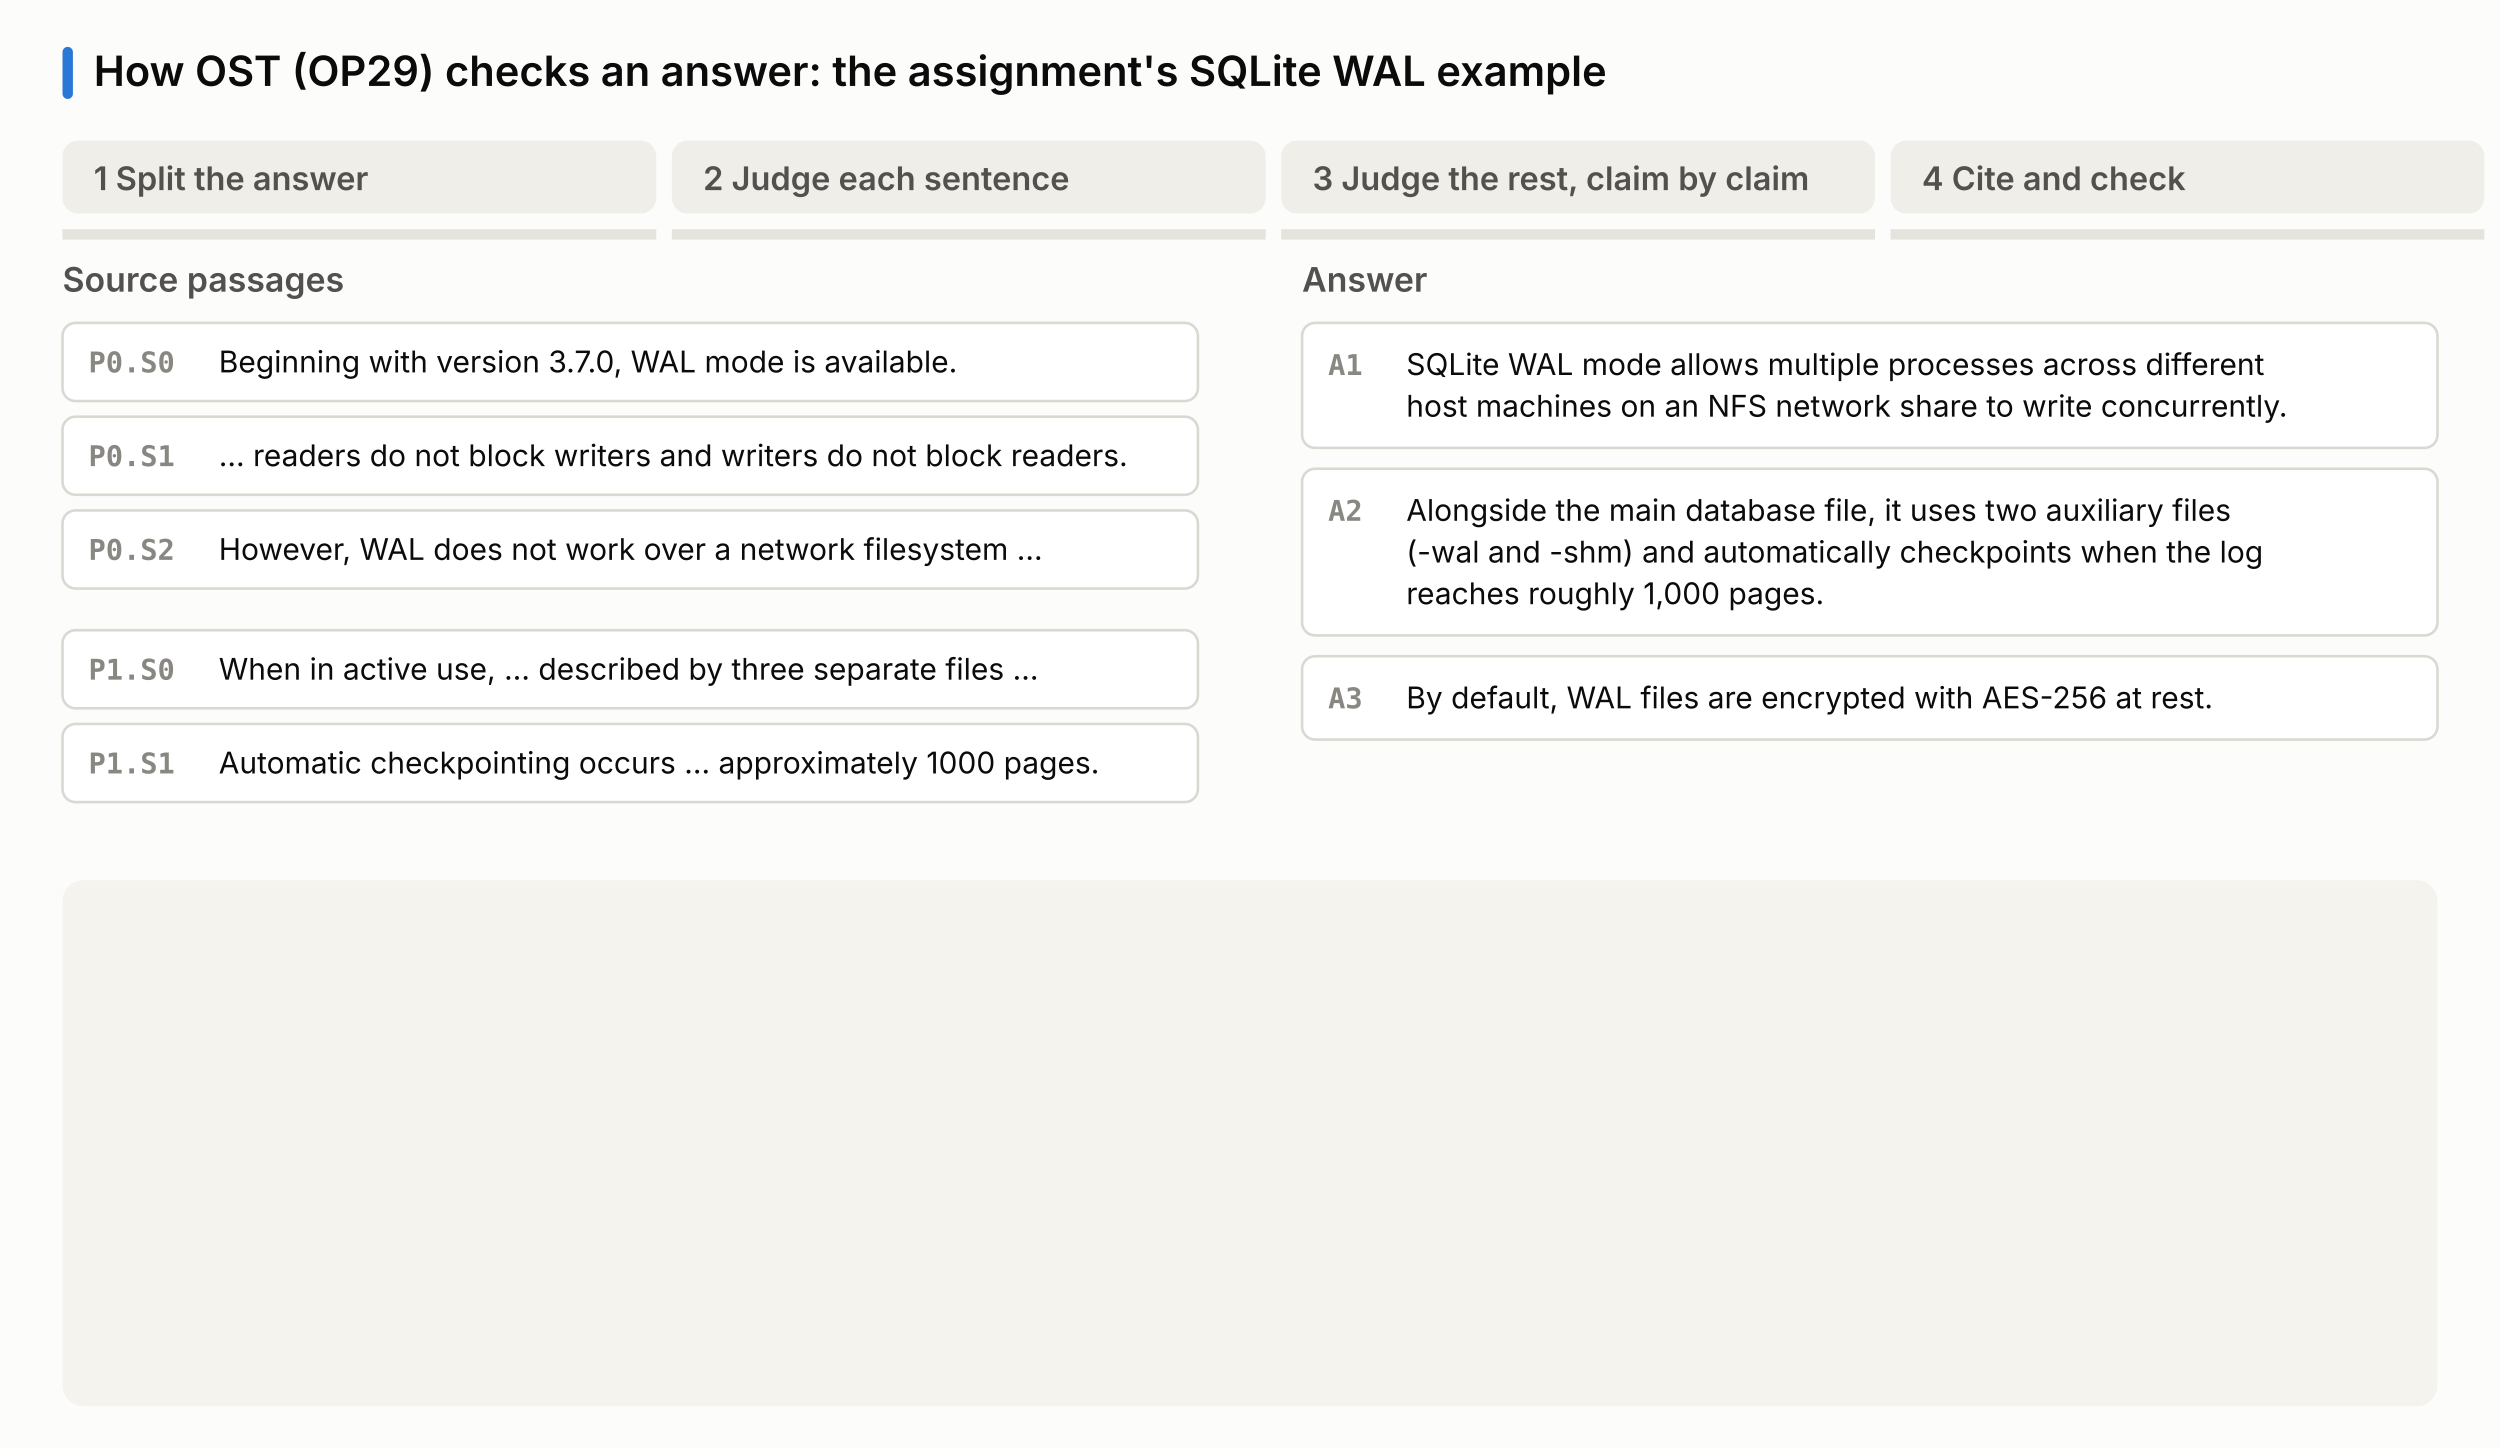
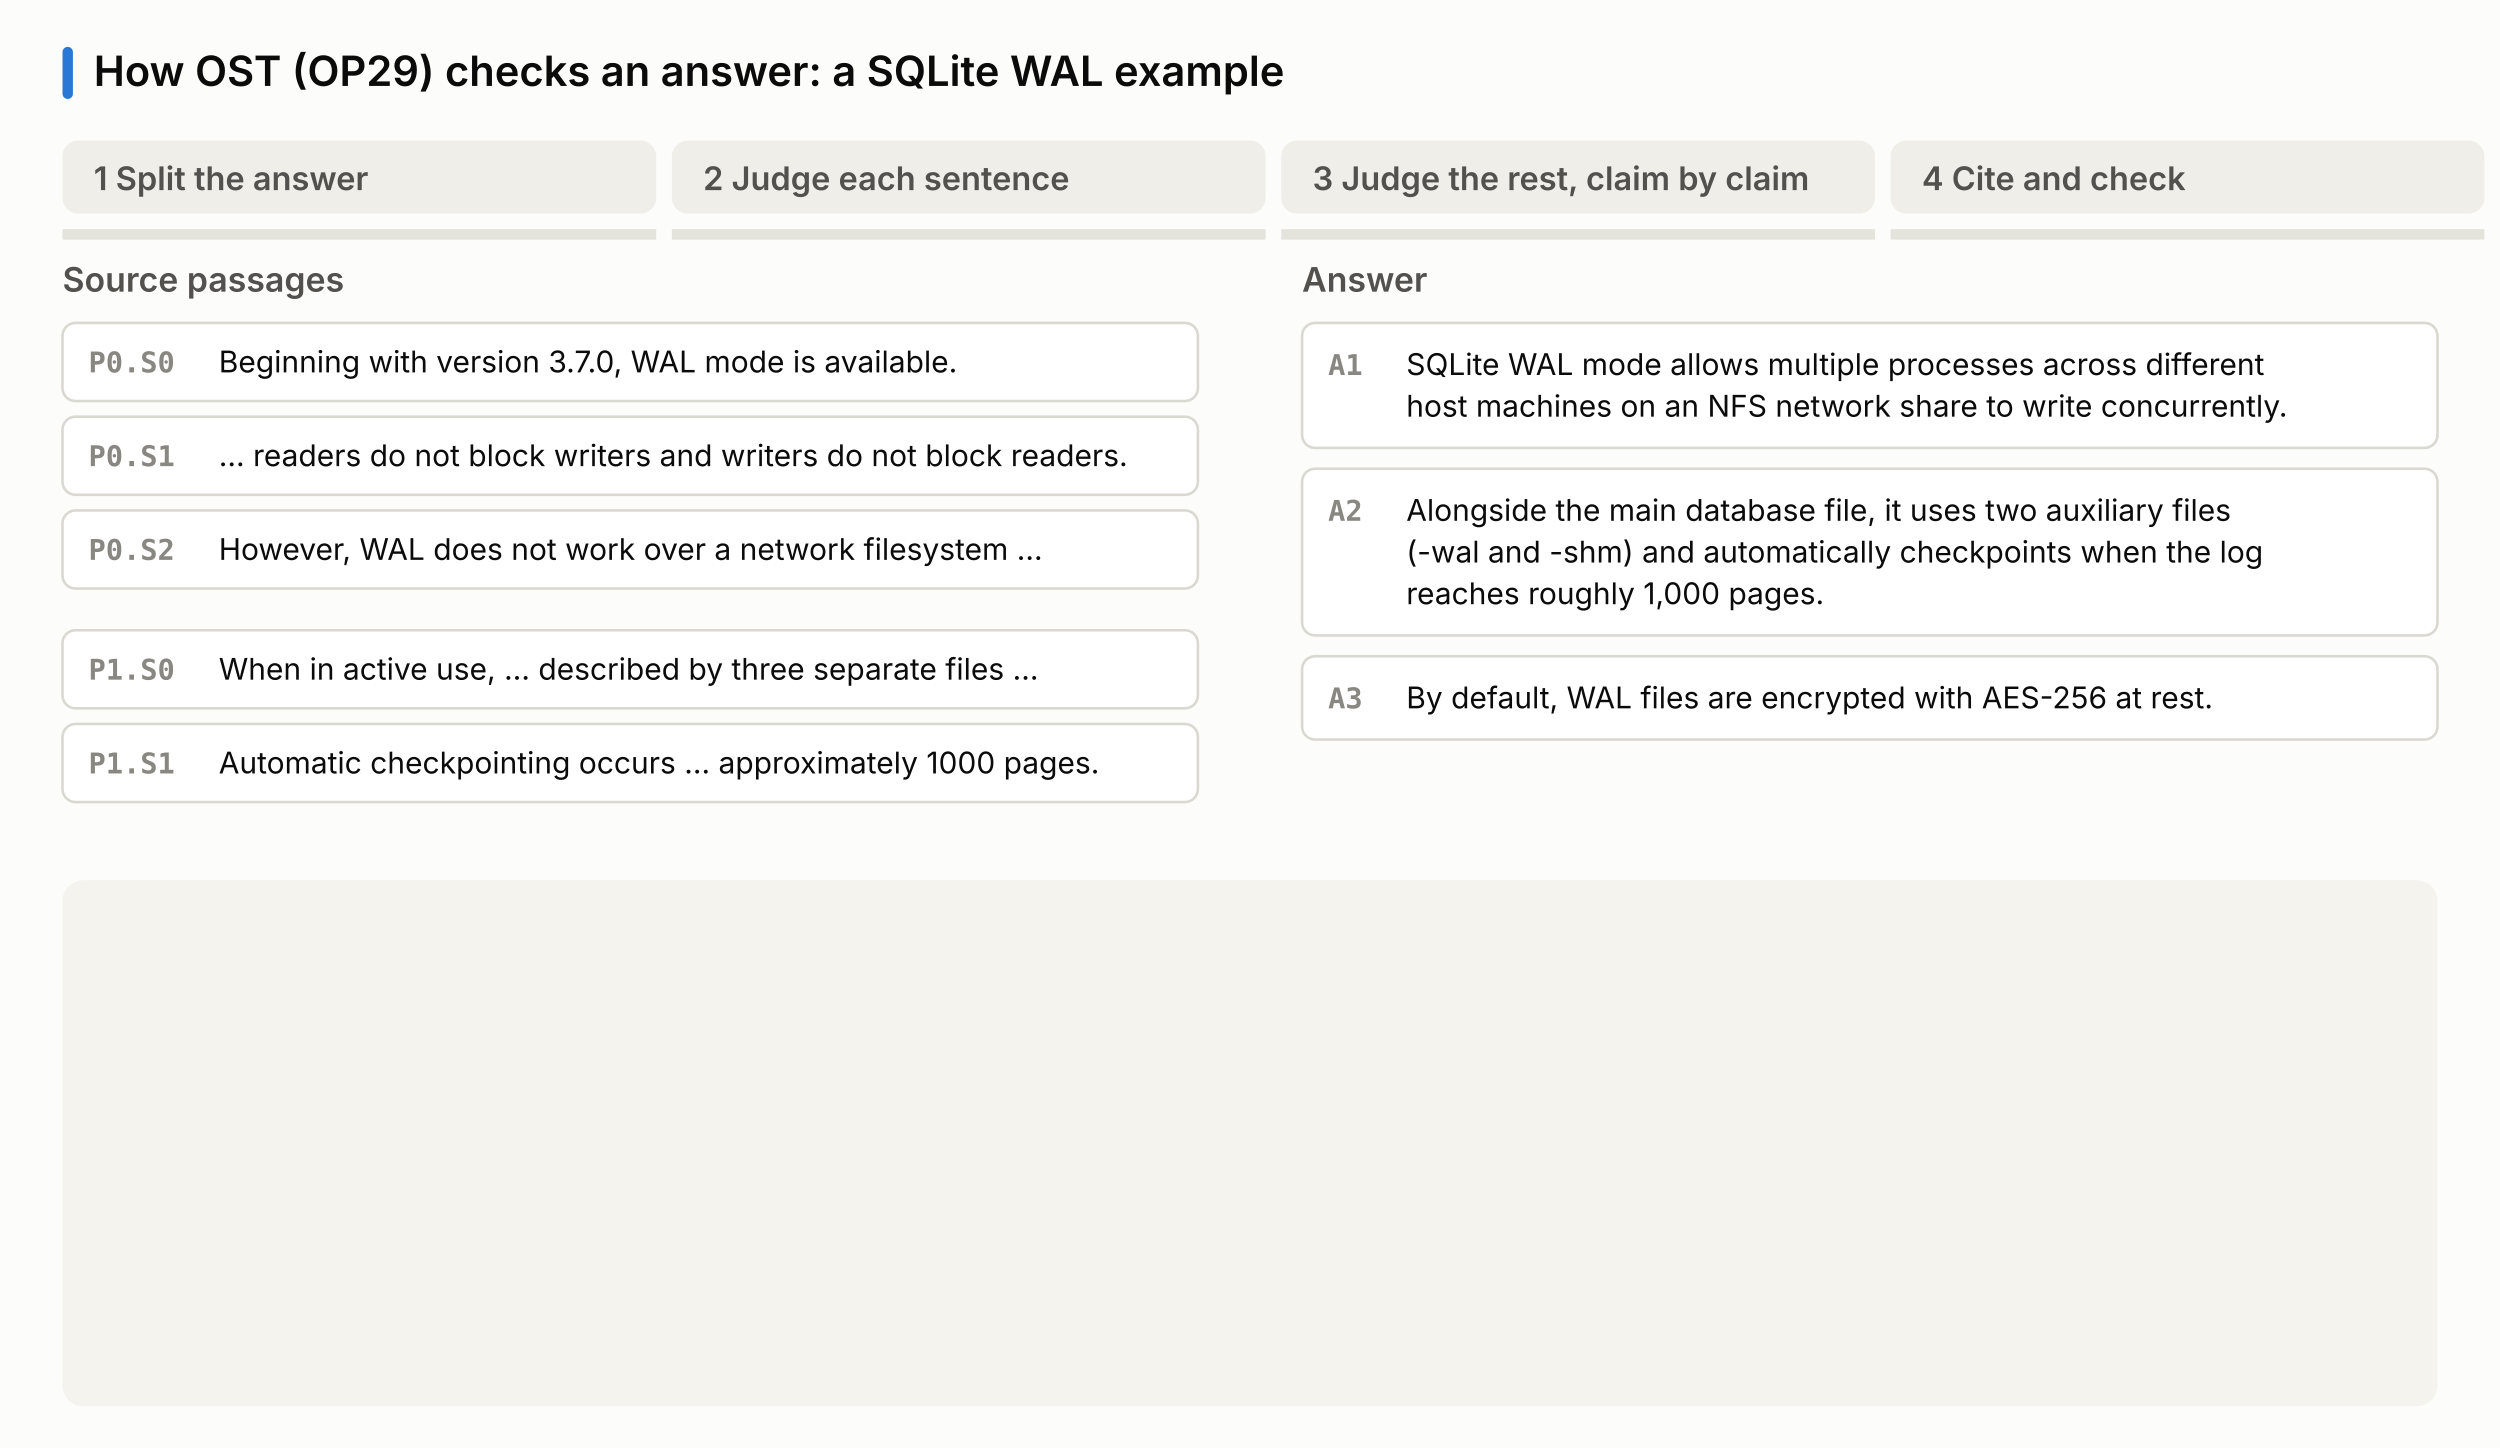
<svg xmlns="http://www.w3.org/2000/svg" viewBox="0 0 960 556" width="960" height="556">
  <style>svg{font-family:system-ui,-apple-system,'Segoe UI','PingFang SC','Microsoft YaHei',sans-serif}@keyframes g1{0%{stroke-dashoffset:228}0.01%{stroke-dashoffset:228}25.00%{stroke-dashoffset:0}99.50%{stroke-dashoffset:0}100%{stroke-dashoffset:228}}.g1{stroke-dasharray:228 228;stroke-dashoffset:228;animation:g1 36s linear infinite}@keyframes k1{0%{opacity:0}0.01%{opacity:0}2.00%{opacity:1}23.50%{opacity:1}25.00%{opacity:0}100%{opacity:0}}.k1{opacity:0;animation:k1 36s infinite}@keyframes p1{0%{opacity:0}0.01%{opacity:0}2.00%{opacity:1}98%{opacity:1}100%{opacity:0}}.p1{opacity:0;animation:p1 36s infinite}@keyframes h1{0%{fill:#efeee9}0.01%{fill:#efeee9}1.00%{fill:#2a78d6}24.00%{fill:#2a78d6}25.00%{fill:#efeee9}100%{fill:#efeee9}}.h1{animation:h1 36s infinite}@keyframes t1{0%{fill:#52514e}0.01%{fill:#52514e}1.00%{fill:#ffffff}24.00%{fill:#ffffff}25.00%{fill:#52514e}100%{fill:#52514e}}.t1{animation:t1 36s infinite}@keyframes g2{0%{stroke-dashoffset:228}25.00%{stroke-dashoffset:228}50.00%{stroke-dashoffset:0}99.50%{stroke-dashoffset:0}100%{stroke-dashoffset:228}}.g2{stroke-dasharray:228 228;stroke-dashoffset:228;animation:g2 36s linear infinite}@keyframes k2{0%{opacity:0}25.00%{opacity:0}27.00%{opacity:1}48.50%{opacity:1}50.00%{opacity:0}100%{opacity:0}}.k2{opacity:0;animation:k2 36s infinite}@keyframes p2{0%{opacity:0}25.00%{opacity:0}27.00%{opacity:1}98%{opacity:1}100%{opacity:0}}.p2{opacity:0;animation:p2 36s infinite}@keyframes h2{0%{fill:#efeee9}25.00%{fill:#efeee9}26.00%{fill:#2a78d6}49.00%{fill:#2a78d6}50.00%{fill:#efeee9}100%{fill:#efeee9}}.h2{animation:h2 36s infinite}@keyframes t2{0%{fill:#52514e}25.00%{fill:#52514e}26.00%{fill:#ffffff}49.00%{fill:#ffffff}50.00%{fill:#52514e}100%{fill:#52514e}}.t2{animation:t2 36s infinite}@keyframes g3{0%{stroke-dashoffset:228}50.00%{stroke-dashoffset:228}75.00%{stroke-dashoffset:0}99.50%{stroke-dashoffset:0}100%{stroke-dashoffset:228}}.g3{stroke-dasharray:228 228;stroke-dashoffset:228;animation:g3 36s linear infinite}@keyframes k3{0%{opacity:0}50.00%{opacity:0}52.00%{opacity:1}73.50%{opacity:1}75.00%{opacity:0}100%{opacity:0}}.k3{opacity:0;animation:k3 36s infinite}@keyframes p3{0%{opacity:0}50.00%{opacity:0}52.00%{opacity:1}98%{opacity:1}100%{opacity:0}}.p3{opacity:0;animation:p3 36s infinite}@keyframes h3{0%{fill:#efeee9}50.00%{fill:#efeee9}51.00%{fill:#2a78d6}74.00%{fill:#2a78d6}75.00%{fill:#efeee9}100%{fill:#efeee9}}.h3{animation:h3 36s infinite}@keyframes t3{0%{fill:#52514e}50.00%{fill:#52514e}51.00%{fill:#ffffff}74.00%{fill:#ffffff}75.00%{fill:#52514e}100%{fill:#52514e}}.t3{animation:t3 36s infinite}@keyframes g4{0%{stroke-dashoffset:228}75.00%{stroke-dashoffset:228}98.00%{stroke-dashoffset:0}99.50%{stroke-dashoffset:0}100%{stroke-dashoffset:228}}.g4{stroke-dasharray:228 228;stroke-dashoffset:228;animation:g4 36s linear infinite}@keyframes k4{0%{opacity:0}75.00%{opacity:0}77.00%{opacity:1}98.50%{opacity:1}100.00%{opacity:0}100%{opacity:0}}.k4{opacity:0;animation:k4 36s infinite}@keyframes p4{0%{opacity:0}75.00%{opacity:0}77.00%{opacity:1}98%{opacity:1}100%{opacity:0}}.p4{opacity:0;animation:p4 36s infinite}@keyframes h4{0%{fill:#efeee9}75.00%{fill:#efeee9}76.00%{fill:#2a78d6}99.00%{fill:#2a78d6}100.00%{fill:#efeee9}100%{fill:#efeee9}}.h4{animation:h4 36s infinite}@keyframes t4{0%{fill:#52514e}75.00%{fill:#52514e}76.00%{fill:#ffffff}99.00%{fill:#ffffff}100.00%{fill:#52514e}100%{fill:#52514e}}.t4{animation:t4 36s infinite}@media (prefers-reduced-motion: reduce){.k1,.k2,.k3,.k4,.p1,.p2,.p3,.p4{animation:none;opacity:1}.g1,.g2,.g3,.g4{animation:none;stroke-dashoffset:0}}</style>
  <rect width="960" height="556" fill="#fcfcfb" />
  <rect x="24" y="18" width="4" height="20" rx="2" fill="#2a78d6" />
-   <text x="36" y="33" font-size="16" fill="#0b0b0b" font-weight="600" text-anchor="start">How OST (OP29) checks an answer: the assignment's SQLite WAL example</text>
+   <text x="36" y="33" font-size="16" fill="#0b0b0b" font-weight="600" text-anchor="start">How OST (OP29) checks an answer: a SQLite WAL example</text>
  <rect x="24" y="54" width="228" height="28" rx="6" class="h1" fill="#efeee9" />
  <text x="36" y="73" font-size="12.5" fill="#52514e" font-weight="600" text-anchor="start" class="t1">1  Split the answer</text>
  <line x1="24" y1="90" x2="252" y2="90" stroke="#e4e3dc" stroke-width="4" />
  <line class="g1" x1="24" y1="90" x2="252" y2="90" stroke="#2a78d6" stroke-width="4" />
  <rect x="258" y="54" width="228" height="28" rx="6" class="h2" fill="#efeee9" />
  <text x="270" y="73" font-size="12.5" fill="#52514e" font-weight="600" text-anchor="start" class="t2">2  Judge each sentence</text>
  <line x1="258" y1="90" x2="486" y2="90" stroke="#e4e3dc" stroke-width="4" />
  <line class="g2" x1="258" y1="90" x2="486" y2="90" stroke="#2a78d6" stroke-width="4" />
  <rect x="492" y="54" width="228" height="28" rx="6" class="h3" fill="#efeee9" />
  <text x="504" y="73" font-size="12.5" fill="#52514e" font-weight="600" text-anchor="start" class="t3">3  Judge the rest, claim by claim</text>
  <line x1="492" y1="90" x2="720" y2="90" stroke="#e4e3dc" stroke-width="4" />
  <line class="g3" x1="492" y1="90" x2="720" y2="90" stroke="#2a78d6" stroke-width="4" />
  <rect x="726" y="54" width="228" height="28" rx="6" class="h4" fill="#efeee9" />
  <text x="738" y="73" font-size="12.5" fill="#52514e" font-weight="600" text-anchor="start" class="t4">4  Cite and check</text>
  <line x1="726" y1="90" x2="954" y2="90" stroke="#e4e3dc" stroke-width="4" />
  <line class="g4" x1="726" y1="90" x2="954" y2="90" stroke="#2a78d6" stroke-width="4" />
  <text x="24" y="112" font-size="13" fill="#52514e" font-weight="600" text-anchor="start">Source passages</text>
  <rect x="24" y="124" width="436" height="30" rx="5" fill="#ffffff" stroke="#d9d8d1" />
  <text x="34" y="143" font-size="11" fill="#898781" font-weight="600" text-anchor="start" font-family="ui-monospace,Consolas,monospace">P0.S0</text>
  <text x="84" y="143" font-size="11.5" fill="#0b0b0b" font-weight="400" text-anchor="start">Beginning with version 3.7.0, WAL mode is available.</text>
  <rect x="24" y="160" width="436" height="30" rx="5" fill="#ffffff" stroke="#d9d8d1" />
  <text x="34" y="179" font-size="11" fill="#898781" font-weight="600" text-anchor="start" font-family="ui-monospace,Consolas,monospace">P0.S1</text>
  <text x="84" y="179" font-size="11.5" fill="#0b0b0b" font-weight="400" text-anchor="start">… readers do not block writers and writers do not block readers.</text>
  <rect x="24" y="196" width="436" height="30" rx="5" fill="#ffffff" stroke="#d9d8d1" />
  <text x="34" y="215" font-size="11" fill="#898781" font-weight="600" text-anchor="start" font-family="ui-monospace,Consolas,monospace">P0.S2</text>
  <text x="84" y="215" font-size="11.5" fill="#0b0b0b" font-weight="400" text-anchor="start">However, WAL does not work over a network filesystem …</text>
  <rect x="24" y="242" width="436" height="30" rx="5" fill="#ffffff" stroke="#d9d8d1" />
  <text x="34" y="261" font-size="11" fill="#898781" font-weight="600" text-anchor="start" font-family="ui-monospace,Consolas,monospace">P1.S0</text>
  <text x="84" y="261" font-size="11.5" fill="#0b0b0b" font-weight="400" text-anchor="start">When in active use, … described by three separate files …</text>
  <rect x="24" y="278" width="436" height="30" rx="5" fill="#ffffff" stroke="#d9d8d1" />
  <text x="34" y="297" font-size="11" fill="#898781" font-weight="600" text-anchor="start" font-family="ui-monospace,Consolas,monospace">P1.S1</text>
  <text x="84" y="297" font-size="11.5" fill="#0b0b0b" font-weight="400" text-anchor="start">Automatic checkpointing occurs … approximately 1000 pages.</text>
  <text x="500" y="112" font-size="13" fill="#52514e" font-weight="600" text-anchor="start">Answer</text>
  <rect x="500" y="124" width="436" height="48" rx="5" fill="#ffffff" stroke="#d9d8d1" />
  <text x="510" y="144" font-size="11" fill="#898781" font-weight="600" text-anchor="start" font-family="ui-monospace,Consolas,monospace">A1</text>
  <text x="540" y="144" font-size="11.5" fill="#0b0b0b" font-weight="400" text-anchor="start">SQLite WAL mode allows multiple processes across different</text>
  <text x="540" y="160" font-size="11.5" fill="#0b0b0b" font-weight="400" text-anchor="start">host machines on an NFS network share to write concurrently.</text>
  <rect x="500" y="180" width="436" height="64" rx="5" fill="#ffffff" stroke="#d9d8d1" />
  <text x="510" y="200" font-size="11" fill="#898781" font-weight="600" text-anchor="start" font-family="ui-monospace,Consolas,monospace">A2</text>
  <text x="540" y="200" font-size="11.5" fill="#0b0b0b" font-weight="400" text-anchor="start">Alongside the main database file, it uses two auxiliary files</text>
  <text x="540" y="216" font-size="11.5" fill="#0b0b0b" font-weight="400" text-anchor="start">(-wal and -shm) and automatically checkpoints when the log</text>
  <text x="540" y="232" font-size="11.5" fill="#0b0b0b" font-weight="400" text-anchor="start">reaches roughly 1,000 pages.</text>
  <rect x="500" y="252" width="436" height="32" rx="5" fill="#ffffff" stroke="#d9d8d1" />
  <text x="510" y="272" font-size="11" fill="#898781" font-weight="600" text-anchor="start" font-family="ui-monospace,Consolas,monospace">A3</text>
  <text x="540" y="272" font-size="11.5" fill="#0b0b0b" font-weight="400" text-anchor="start">By default, WAL files are encrypted with AES-256 at rest.</text>
  <g class="p2">
    <rect x="906" y="130" width="22" height="20" rx="4" fill="#e34948" />
    <text x="917" y="144" font-size="12" fill="#ffffff" font-weight="700" text-anchor="middle">C</text>
  </g>
  <g class="p2">
    <rect x="906" y="186" width="22" height="20" rx="4" fill="#008300" />
    <text x="917" y="200" font-size="12" fill="#ffffff" font-weight="700" text-anchor="middle">S</text>
  </g>
  <g class="p2">
    <rect x="906" y="258" width="22" height="20" rx="4" fill="#c98a00" />
    <text x="917" y="272" font-size="12" fill="#ffffff" font-weight="700" text-anchor="middle">U</text>
  </g>
  <path class="p2" d="M500 148 C 480 148, 480 211, 460 211" fill="none" stroke="#e34948" stroke-width="2" />
  <path class="p2" d="M500 212 C 480 212, 480 257, 460 257" fill="none" stroke="#008300" stroke-width="2" />
  <rect x="24" y="338" width="912" height="202" rx="8" fill="#f4f3ee" />
  <g class="k1">
    <text x="44" y="368" font-size="13" fill="#0b0b0b" font-weight="600" text-anchor="start">Jev sees only the answer. Code proposes cut points, Jev classifies each:</text>
    <text x="44" y="398" font-size="12.5" fill="#52514e" font-weight="400" text-anchor="start">“-wal and -shm”  →  not a boundary 0.48</text>
    <text x="44" y="428" font-size="12.5" fill="#52514e" font-weight="400" text-anchor="start">“… and automatically …”  →  two facts 0.82</text>
    <text x="44" y="458" font-size="12.5" fill="#52514e" font-weight="400" text-anchor="start">“when the log reaches …”  →  keep whole 0.81 (a condition)</text>
    <text x="44" y="488" font-size="12.5" fill="#6250d6" font-weight="400" text-anchor="start">A condition in the sentence: keep it whole, undo its other cuts.</text>
    <text x="44" y="518" font-size="12.5" fill="#52514e" font-weight="400" text-anchor="start">Meta-discourse gate: all three sentences state facts.</text>
  </g>
  <g class="k2">
    <text x="44" y="368" font-size="13" fill="#0b0b0b" font-weight="600" text-anchor="start">One Jev question per sentence against the whole source:</text>
    <text x="44" y="398" font-size="12.5" fill="#008300" font-weight="400" text-anchor="start">A2 is supported with evidence → settled as S, skips step 3.</text>
  </g>
  <g class="k3">
    <text x="44" y="368" font-size="13" fill="#0b0b0b" font-weight="600" text-anchor="start">Only the sentences not settled yet, A1 and A3, go through this step:</text>
    <text x="44" y="398" font-size="12.5" fill="#e34948" font-weight="400" text-anchor="start">A1: P0.S2 is evidence (0.78); contradiction filter: it rules A1 out → C</text>
    <text x="44" y="428" font-size="12.5" fill="#c98a00" font-weight="400" text-anchor="start">A3: not in the source → U, no citation</text>
  </g>
  <g class="k4">
    <text x="44" y="368" font-size="13" fill="#0b0b0b" font-weight="600" text-anchor="start">Quotes are cut out of the source by character offset:</text>
    <text x="44" y="398" font-size="12.5" fill="#e34948" font-weight="400" text-anchor="start">A1  C  [0] “However, WAL does not work over a network filesystem …”</text>
    <text x="44" y="428" font-size="12.5" fill="#008300" font-weight="400" text-anchor="start">A2  S  [1] “When in active use, the state of a WAL mode database …”</text>
    <text x="44" y="458" font-size="12.5" fill="#c98a00" font-weight="400" text-anchor="start">A3  U  []</text>
    <text x="44" y="488" font-size="12.5" fill="#2a78d6" font-weight="400" text-anchor="start">Contract: index in range ✓  quote verbatim ✓  S/C cited ✓  U uncited ✓</text>
    <text x="44" y="518" font-size="12.5" fill="#898781" font-weight="400" text-anchor="start">5 Jev requests · 7,986 input tokens · $0.0003</text>
  </g>
  <rect class="k1" x="498" y="178" width="440" height="68" rx="6" fill="none" stroke="#6250d6" stroke-width="2" stroke-dasharray="6 4" />
  <rect class="k2" x="498" y="178" width="440" height="68" rx="6" fill="none" stroke="#008300" stroke-width="2.5" />
  <rect class="k3" x="498" y="122" width="440" height="52" rx="6" fill="none" stroke="#e34948" stroke-width="2.5" />
  <rect class="k3" x="498" y="250" width="440" height="36" rx="6" fill="none" stroke="#c98a00" stroke-width="2.5" />
  <rect class="k3" x="22" y="194" width="440" height="34" rx="6" fill="none" stroke="#e34948" stroke-width="2.5" />
  <rect class="k4" x="22" y="194" width="440" height="34" rx="6" fill="none" stroke="#2a78d6" stroke-width="2.5" />
  <rect class="k4" x="22" y="240" width="440" height="34" rx="6" fill="none" stroke="#2a78d6" stroke-width="2.5" />
</svg>
